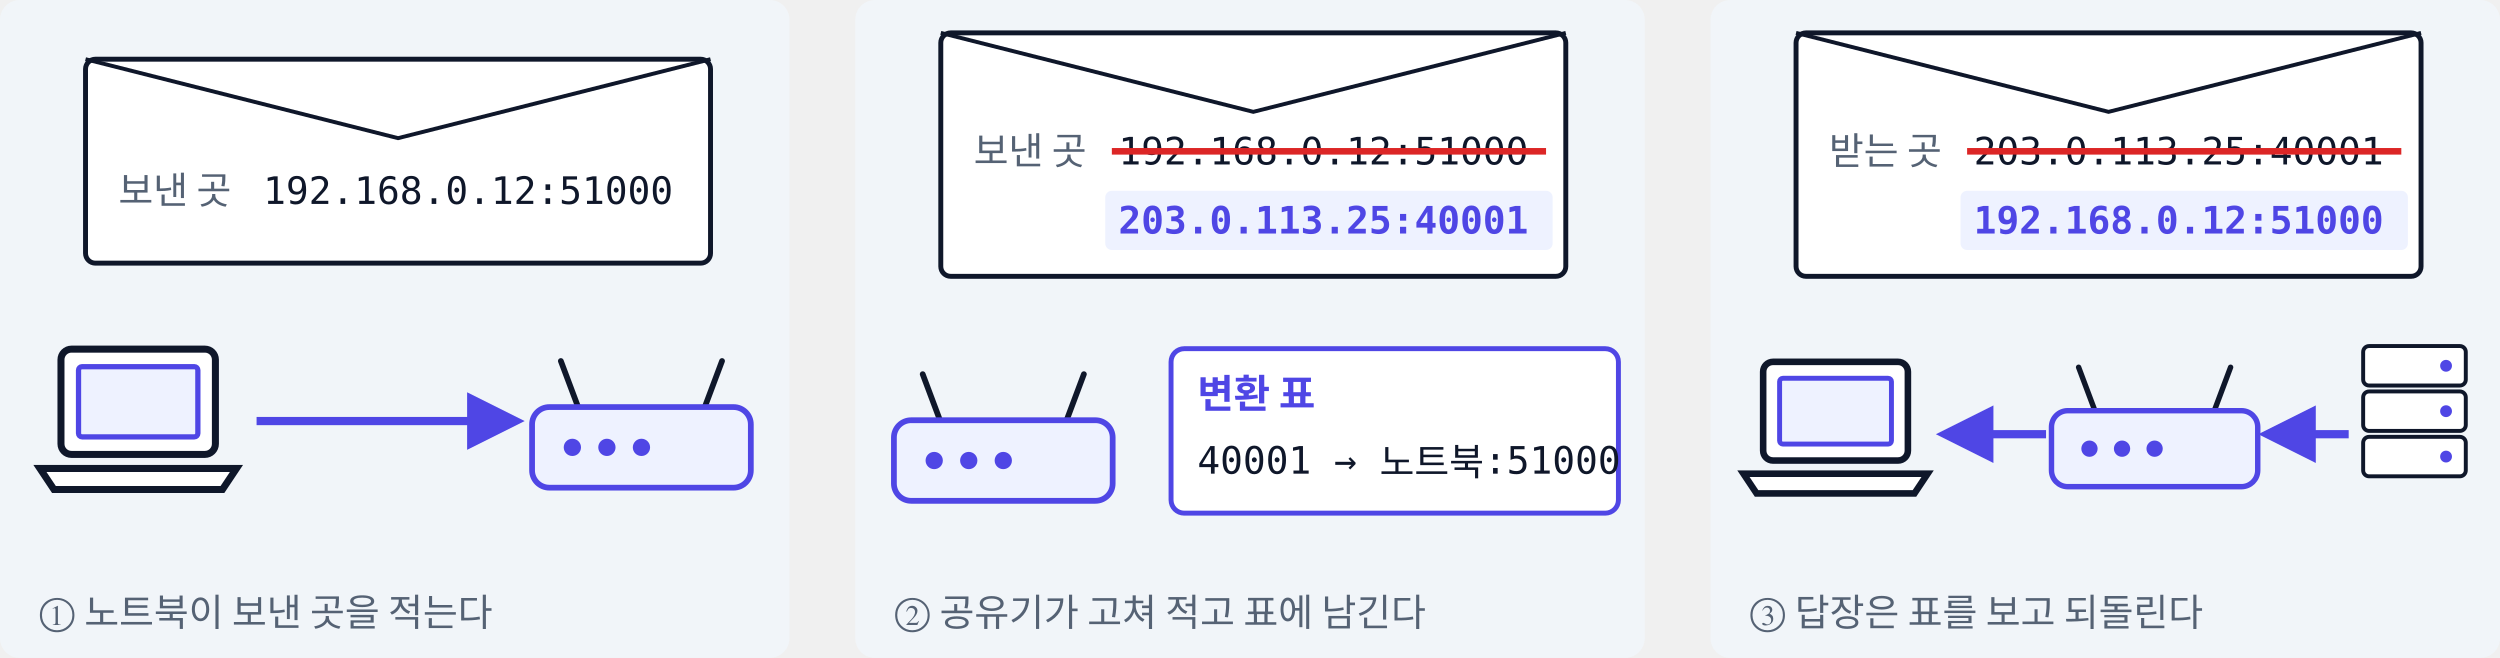
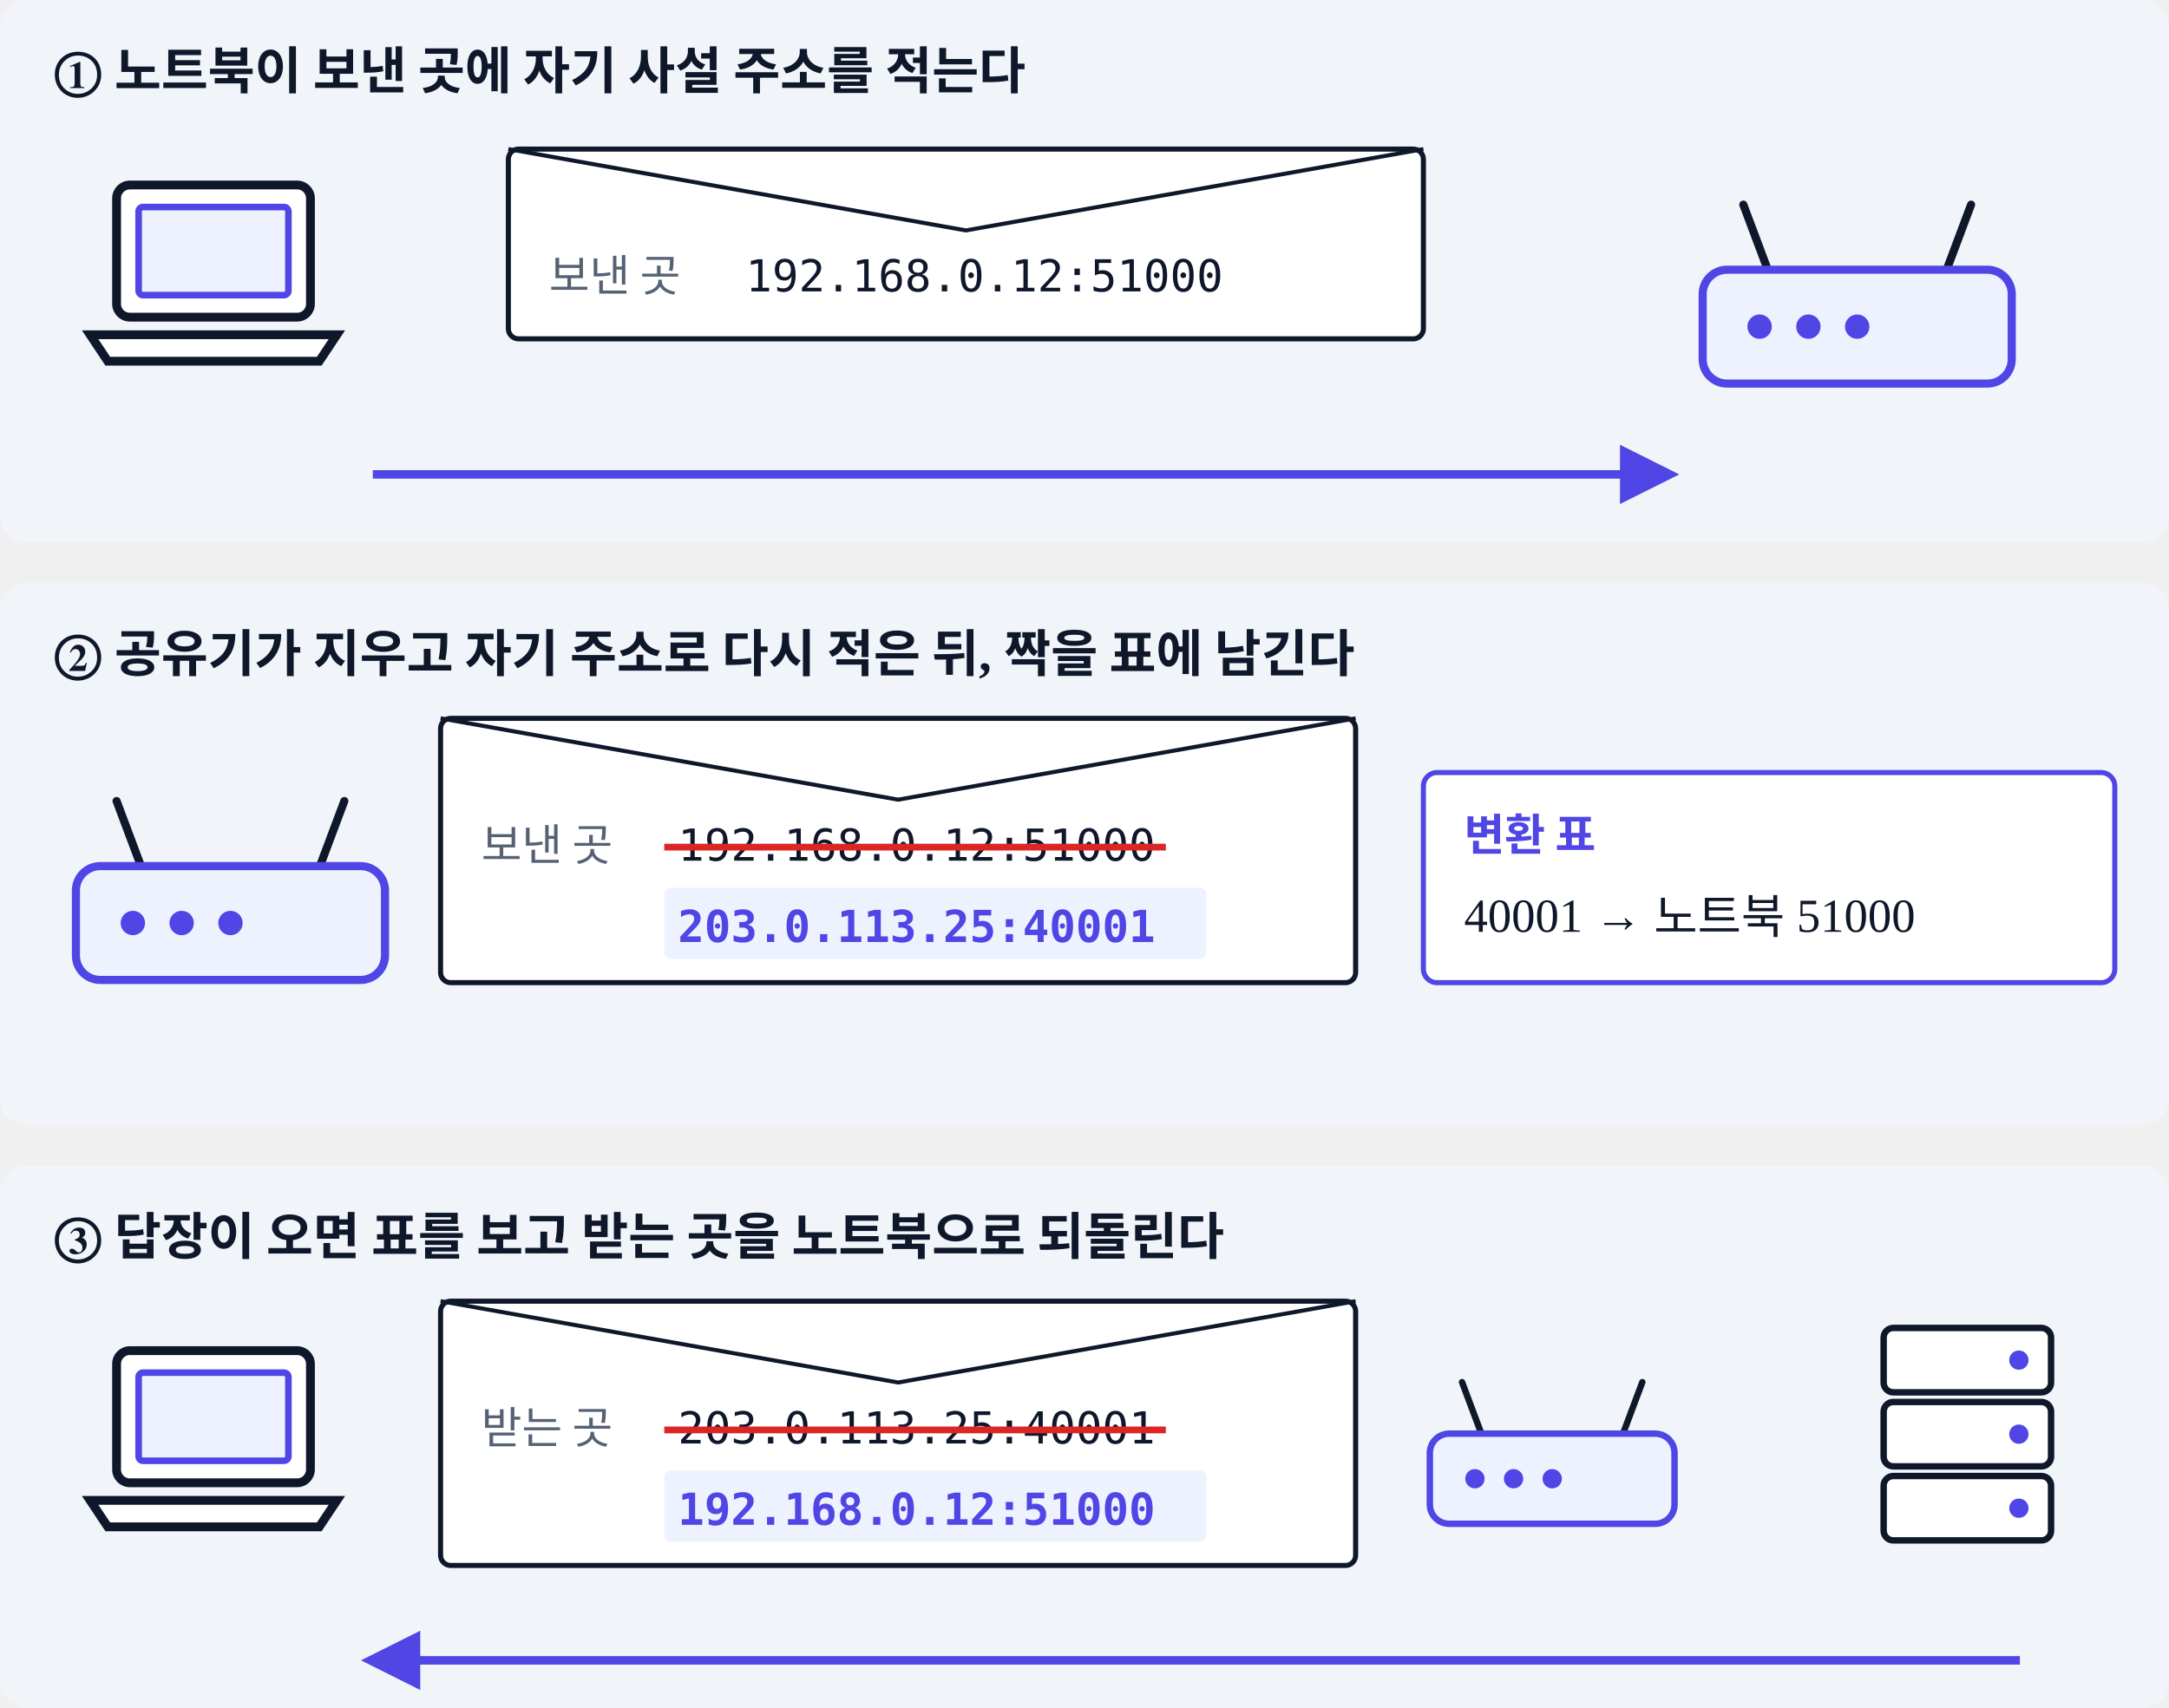
- <svg xmlns="http://www.w3.org/2000/svg" viewBox="0 0 760 200" role="img" aria-label="세 컷 그림. 노트북이 보낸 곳에 사설 주소를 적고, 공유기가 그 주소를 지우고 자기 주소로 다시 적어 변환 표에 짝을 남기며, 답장이 오면 표를 보고 받는 곳을 노트북으로 되돌린다">
+ <svg xmlns="http://www.w3.org/2000/svg" viewBox="0 0 640 504" role="img" aria-label="세 컷 그림. 노트북이 보낸 곳에 사설 주소를 적고, 공유기가 그 주소를 지우고 자기 주소로 다시 적어 변환 표에 짝을 남기며, 답장이 오면 표를 보고 받는 곳을 노트북으로 되돌린다">
  <defs>
    <marker id="nat-steps-head" viewBox="0 0 10 10" refX="8" refY="5" markerWidth="7" markerHeight="7" orient="auto-start-reverse">
      <path d="M0 0 L10 5 L0 10 z" class="f-dot" fill="#4f46e5" />
    </marker>
  </defs>
  <g transform="translate(0 0)">
-     <rect x="0" y="0" width="240" height="200" rx="6" class="f-panel" fill="#f1f5f9" />
-     <g transform="translate(10 104) scale(1.067)">
+     <rect x="0" y="0" width="640" height="160" rx="8" class="f-panel" fill="#f1f5f9" />
+     <text x="16" y="26" class="f-b" fill="#0f172a" font-size="15" font-weight="700">① 노트북이 보낸 곳에 자기 사설 주소를 적는다</text>
+     <g transform="translate(24 52) scale(1.3)">
      <rect x="8" y="2" width="44" height="30" rx="3" class="f-dev" fill="#ffffff" stroke="#0f172a" stroke-width="2" />
      <rect x="13" y="7" width="34" height="20" rx="1" class="f-screen" fill="#eef2ff" stroke="#4f46e5" stroke-width="1.5" />
      <path d="M2 36 h56 l-4 6 h-48 z" class="f-dev" fill="#ffffff" stroke="#0f172a" stroke-width="2" />
    </g>
-     <g transform="translate(160 108) scale(0.875)">
+     <g transform="translate(150 44)">
+       <rect x="0" y="0" width="270" height="56" rx="3" class="f-paper" fill="#ffffff" stroke="#0f172a" stroke-width="1.5" />
+       <path d="M0 0 L135.0 24 L270 0" class="f-flap" fill="none" stroke="#0f172a" stroke-width="1.2" />
+       <text x="12" y="42" class="f-sm" fill="#556274" font-size="13">보낸 곳</text>
+       <text x="70" y="42" class="f-mono" fill="#0f172a" font-size="13" font-family="ui-monospace, Consolas, monospace">192.168.0.12:51000</text>
+     </g>
+     <g transform="translate(500 58) scale(1.2)">
      <path d="M18 18 L12 2 M62 18 L68 2" class="f-line" fill="none" stroke="#0f172a" stroke-width="2" stroke-linecap="round" />
      <rect x="2" y="18" width="76" height="28" rx="6" class="f-screen" fill="#eef2ff" stroke="#4f46e5" stroke-width="2" />
      <circle cx="16" cy="32" r="3" class="f-dot" fill="#4f46e5" />
      <circle cx="28" cy="32" r="3" class="f-dot" fill="#4f46e5" />
      <circle cx="40" cy="32" r="3" class="f-dot" fill="#4f46e5" />
    </g>
-     <path d="M78 128 L156 128" class="f-arrow" fill="none" stroke="#4f46e5" stroke-width="2.5" marker-end="url(#nat-steps-head)" />
-     <g transform="translate(26 18)">
-       <rect x="0" y="0" width="190" height="62" rx="3" class="f-paper" fill="#ffffff" stroke="#0f172a" stroke-width="1.5" />
-       <path d="M0 0 L95.0 24 L190 0" class="f-flap" fill="none" stroke="#0f172a" stroke-width="1.2" />
-       <text x="10" y="44" class="f-sm" fill="#556274" font-size="11.5">보낸 곳</text>
-       <text x="54" y="44" class="f-mono" fill="#0f172a" font-size="11.5" font-family="ui-monospace, Consolas, monospace">192.168.0.12:51000</text>
-     </g>
-     <text x="12" y="190" class="f-sm" fill="#556274" font-size="11.5">① 노트북이 보낸 곳을 적는다</text>
+     <path d="M110 140 H492" class="f-arrow" fill="none" stroke="#4f46e5" stroke-width="2.5" marker-end="url(#nat-steps-head)" />
  </g>
-   <g transform="translate(260 0)">
-     <rect x="0" y="0" width="240" height="200" rx="6" class="f-panel" fill="#f1f5f9" />
-     <g transform="translate(26 10)">
-       <rect x="0" y="0" width="190" height="74" rx="3" class="f-paper" fill="#ffffff" stroke="#0f172a" stroke-width="1.5" />
-       <path d="M0 0 L95.0 24 L190 0" class="f-flap" fill="none" stroke="#0f172a" stroke-width="1.2" />
-       <text x="10" y="40" class="f-sm" fill="#556274" font-size="11.5">보낸 곳</text>
-       <text x="54" y="40" class="f-mono" fill="#0f172a" font-size="11.5" font-family="ui-monospace, Consolas, monospace">192.168.0.12:51000</text>
-       <line x1="52" y1="36" x2="184" y2="36" class="f-strike" stroke="#dc2626" stroke-width="2" />
-       <rect x="50" y="48" width="136" height="18" rx="2" class="f-hl" fill="#eef2ff" />
-       <text x="54" y="61" class="f-new" fill="#4f46e5" font-size="11.5" font-weight="700" font-family="ui-monospace, Consolas, monospace">203.0.113.25:40001</text>
-     </g>
-     <g transform="translate(10 112) scale(0.875)">
+   <g transform="translate(0 172)">
+     <rect x="0" y="0" width="640" height="160" rx="8" class="f-panel" fill="#f1f5f9" />
+     <text x="16" y="26" class="f-b" fill="#0f172a" font-size="15" font-weight="700">② 공유기가 지우고 자기 주소로 다시 적은 뒤, 짝을 표에 남긴다</text>
+     <g transform="translate(20 62) scale(1.2)">
      <path d="M18 18 L12 2 M62 18 L68 2" class="f-line" fill="none" stroke="#0f172a" stroke-width="2" stroke-linecap="round" />
      <rect x="2" y="18" width="76" height="28" rx="6" class="f-screen" fill="#eef2ff" stroke="#4f46e5" stroke-width="2" />
      <circle cx="16" cy="32" r="3" class="f-dot" fill="#4f46e5" />
      <circle cx="28" cy="32" r="3" class="f-dot" fill="#4f46e5" />
      <circle cx="40" cy="32" r="3" class="f-dot" fill="#4f46e5" />
    </g>
-     <rect x="96" y="106" width="136" height="50" rx="4" class="f-ledger" fill="#ffffff" stroke="#4f46e5" stroke-width="1.5" />
-     <text x="104" y="124" class="f-acc" fill="#4f46e5" font-size="12" font-weight="700">변환 표</text>
-     <text x="104" y="144" class="f-mono" fill="#0f172a" font-size="11.5" font-family="ui-monospace, Consolas, monospace">40001 → 노트북:51000</text>
-     <text x="12" y="190" class="f-sm" fill="#556274" font-size="11.5">② 공유기가 고쳐 적고 표에 남긴다</text>
+     <g transform="translate(130 40)">
+       <rect x="0" y="0" width="270" height="78" rx="3" class="f-paper" fill="#ffffff" stroke="#0f172a" stroke-width="1.5" />
+       <path d="M0 0 L135.0 24 L270 0" class="f-flap" fill="none" stroke="#0f172a" stroke-width="1.2" />
+       <text x="12" y="42" class="f-sm" fill="#556274" font-size="13">보낸 곳</text>
+       <text x="70" y="42" class="f-mono" fill="#0f172a" font-size="13" font-family="ui-monospace, Consolas, monospace">192.168.0.12:51000</text>
+       <line x1="66" y1="38" x2="214" y2="38" class="f-strike" stroke="#dc2626" stroke-width="2" />
+       <rect x="66" y="50" width="160" height="21" rx="2" class="f-hl" fill="#eef2ff" />
+       <text x="70" y="66" class="f-new" fill="#4f46e5" font-size="13" font-weight="700" font-family="ui-monospace, Consolas, monospace">203.0.113.25:40001</text>
+     </g>
+     <rect x="420" y="56" width="204" height="62" rx="4" class="f-ledger" fill="#ffffff" stroke="#4f46e5" stroke-width="1.5" />
+     <text x="432" y="79" class="f-acc" fill="#4f46e5" font-size="13" font-weight="700">변환 표</text>
+     <text x="432" y="103" class="f-t" fill="#0f172a" font-size="14">40001 → 노트북 51000</text>
  </g>
-   <g transform="translate(520 0)">
-     <rect x="0" y="0" width="240" height="200" rx="6" class="f-panel" fill="#f1f5f9" />
-     <g transform="translate(26 10)">
-       <rect x="0" y="0" width="190" height="74" rx="3" class="f-paper" fill="#ffffff" stroke="#0f172a" stroke-width="1.5" />
-       <path d="M0 0 L95.0 24 L190 0" class="f-flap" fill="none" stroke="#0f172a" stroke-width="1.2" />
-       <text x="10" y="40" class="f-sm" fill="#556274" font-size="11.5">받는 곳</text>
-       <text x="54" y="40" class="f-mono" fill="#0f172a" font-size="11.5" font-family="ui-monospace, Consolas, monospace">203.0.113.25:40001</text>
-       <line x1="52" y1="36" x2="184" y2="36" class="f-strike" stroke="#dc2626" stroke-width="2" />
-       <rect x="50" y="48" width="136" height="18" rx="2" class="f-hl" fill="#eef2ff" />
-       <text x="54" y="61" class="f-new" fill="#4f46e5" font-size="11.5" font-weight="700" font-family="ui-monospace, Consolas, monospace">192.168.0.12:51000</text>
+   <g transform="translate(0 344)">
+     <rect x="0" y="0" width="640" height="160" rx="8" class="f-panel" fill="#f1f5f9" />
+     <text x="16" y="26" class="f-b" fill="#0f172a" font-size="15" font-weight="700">③ 답장이 오면 표를 보고 받는 곳을 노트북으로 되돌린다</text>
+     <g transform="translate(24 52) scale(1.3)">
+       <rect x="8" y="2" width="44" height="30" rx="3" class="f-dev" fill="#ffffff" stroke="#0f172a" stroke-width="2" />
+       <rect x="13" y="7" width="34" height="20" rx="1" class="f-screen" fill="#eef2ff" stroke="#4f46e5" stroke-width="1.5" />
+       <path d="M2 36 h56 l-4 6 h-48 z" class="f-dev" fill="#ffffff" stroke="#0f172a" stroke-width="2" />
    </g>
-     <g transform="translate(196 104) scale(0.6)">
+     <g transform="translate(130 40)">
+       <rect x="0" y="0" width="270" height="78" rx="3" class="f-paper" fill="#ffffff" stroke="#0f172a" stroke-width="1.5" />
+       <path d="M0 0 L135.0 24 L270 0" class="f-flap" fill="none" stroke="#0f172a" stroke-width="1.2" />
+       <text x="12" y="42" class="f-sm" fill="#556274" font-size="13">받는 곳</text>
+       <text x="70" y="42" class="f-mono" fill="#0f172a" font-size="13" font-family="ui-monospace, Consolas, monospace">203.0.113.25:40001</text>
+       <line x1="66" y1="38" x2="214" y2="38" class="f-strike" stroke="#dc2626" stroke-width="2" />
+       <rect x="66" y="50" width="160" height="21" rx="2" class="f-hl" fill="#eef2ff" />
+       <text x="70" y="66" class="f-new" fill="#4f46e5" font-size="13" font-weight="700" font-family="ui-monospace, Consolas, monospace">192.168.0.12:51000</text>
+     </g>
+     <g transform="translate(420 62) scale(0.95)">
+       <path d="M18 18 L12 2 M62 18 L68 2" class="f-line" fill="none" stroke="#0f172a" stroke-width="2" stroke-linecap="round" />
+       <rect x="2" y="18" width="76" height="28" rx="6" class="f-screen" fill="#eef2ff" stroke="#4f46e5" stroke-width="2" />
+       <circle cx="16" cy="32" r="3" class="f-dot" fill="#4f46e5" />
+       <circle cx="28" cy="32" r="3" class="f-dot" fill="#4f46e5" />
+       <circle cx="40" cy="32" r="3" class="f-dot" fill="#4f46e5" />
+     </g>
+     <g transform="translate(552 46) scale(0.95)">
      <rect x="4" y="2" width="52" height="20" rx="3" class="f-dev" fill="#ffffff" stroke="#0f172a" stroke-width="2" />
      <circle cx="46" cy="12" r="3" class="f-dot" fill="#4f46e5" />
      <rect x="4" y="25" width="52" height="20" rx="3" class="f-dev" fill="#ffffff" stroke="#0f172a" stroke-width="2" />
      <circle cx="46" cy="35" r="3" class="f-dot" fill="#4f46e5" />
      <rect x="4" y="48" width="52" height="20" rx="3" class="f-dev" fill="#ffffff" stroke="#0f172a" stroke-width="2" />
      <circle cx="46" cy="58" r="3" class="f-dot" fill="#4f46e5" />
    </g>
-     <g transform="translate(102 110) scale(0.825)">
-       <path d="M18 18 L12 2 M62 18 L68 2" class="f-line" fill="none" stroke="#0f172a" stroke-width="2" stroke-linecap="round" />
-       <rect x="2" y="18" width="76" height="28" rx="6" class="f-screen" fill="#eef2ff" stroke="#4f46e5" stroke-width="2" />
-       <circle cx="16" cy="32" r="3" class="f-dot" fill="#4f46e5" />
-       <circle cx="28" cy="32" r="3" class="f-dot" fill="#4f46e5" />
-       <circle cx="40" cy="32" r="3" class="f-dot" fill="#4f46e5" />
-     </g>
-     <g transform="translate(8 108) scale(1.0)">
-       <rect x="8" y="2" width="44" height="30" rx="3" class="f-dev" fill="#ffffff" stroke="#0f172a" stroke-width="2" />
-       <rect x="13" y="7" width="34" height="20" rx="1" class="f-screen" fill="#eef2ff" stroke="#4f46e5" stroke-width="1.5" />
-       <path d="M2 36 h56 l-4 6 h-48 z" class="f-dev" fill="#ffffff" stroke="#0f172a" stroke-width="2" />
-     </g>
-     <path d="M194 132 L170 132" class="f-arrow" fill="none" stroke="#4f46e5" stroke-width="2.5" marker-end="url(#nat-steps-head)" />
-     <path d="M102 132 L72 132" class="f-arrow" fill="none" stroke="#4f46e5" stroke-width="2.5" marker-end="url(#nat-steps-head)" />
-     <text x="12" y="190" class="f-sm" fill="#556274" font-size="11.5">③ 답장은 표를 보고 되돌린다</text>
+     <path d="M596 146 H110" class="f-arrow" fill="none" stroke="#4f46e5" stroke-width="2.5" marker-end="url(#nat-steps-head)" />
  </g>
</svg>
